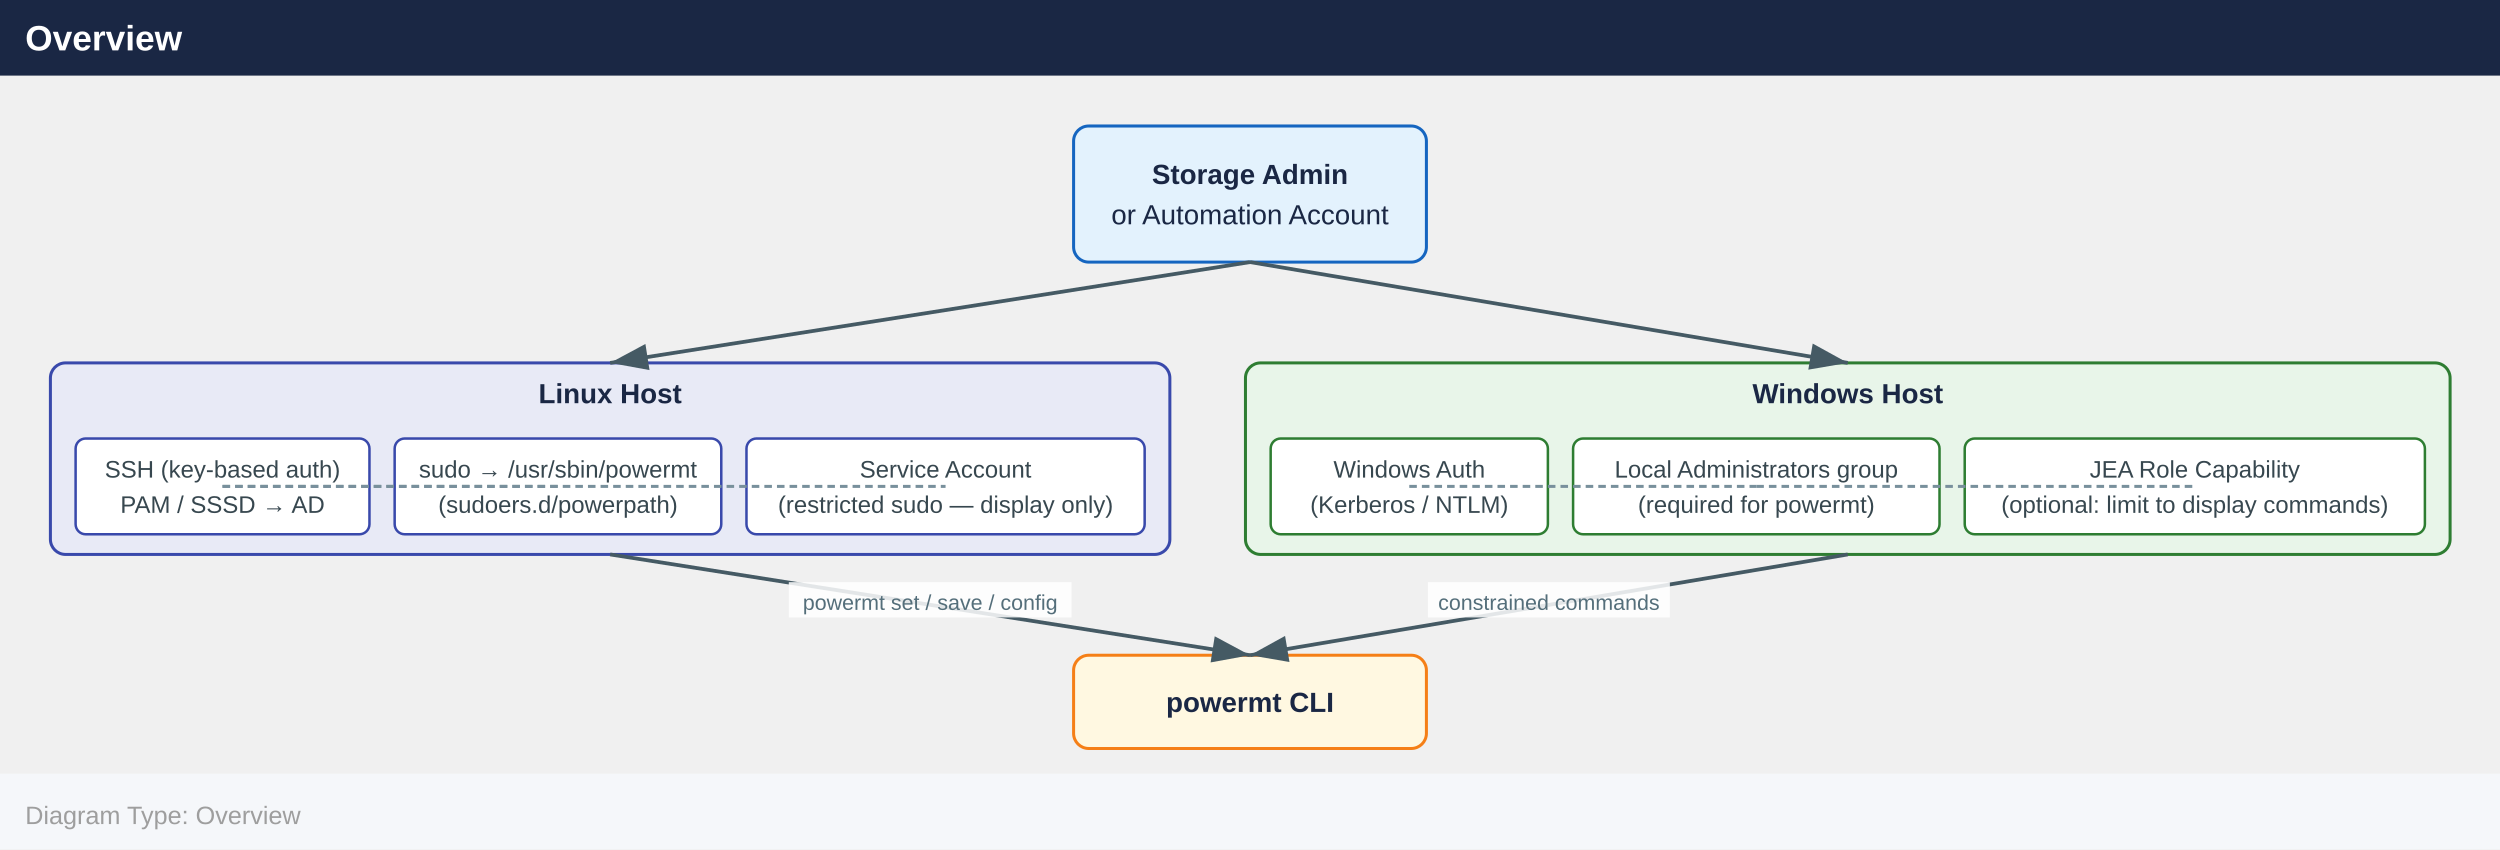
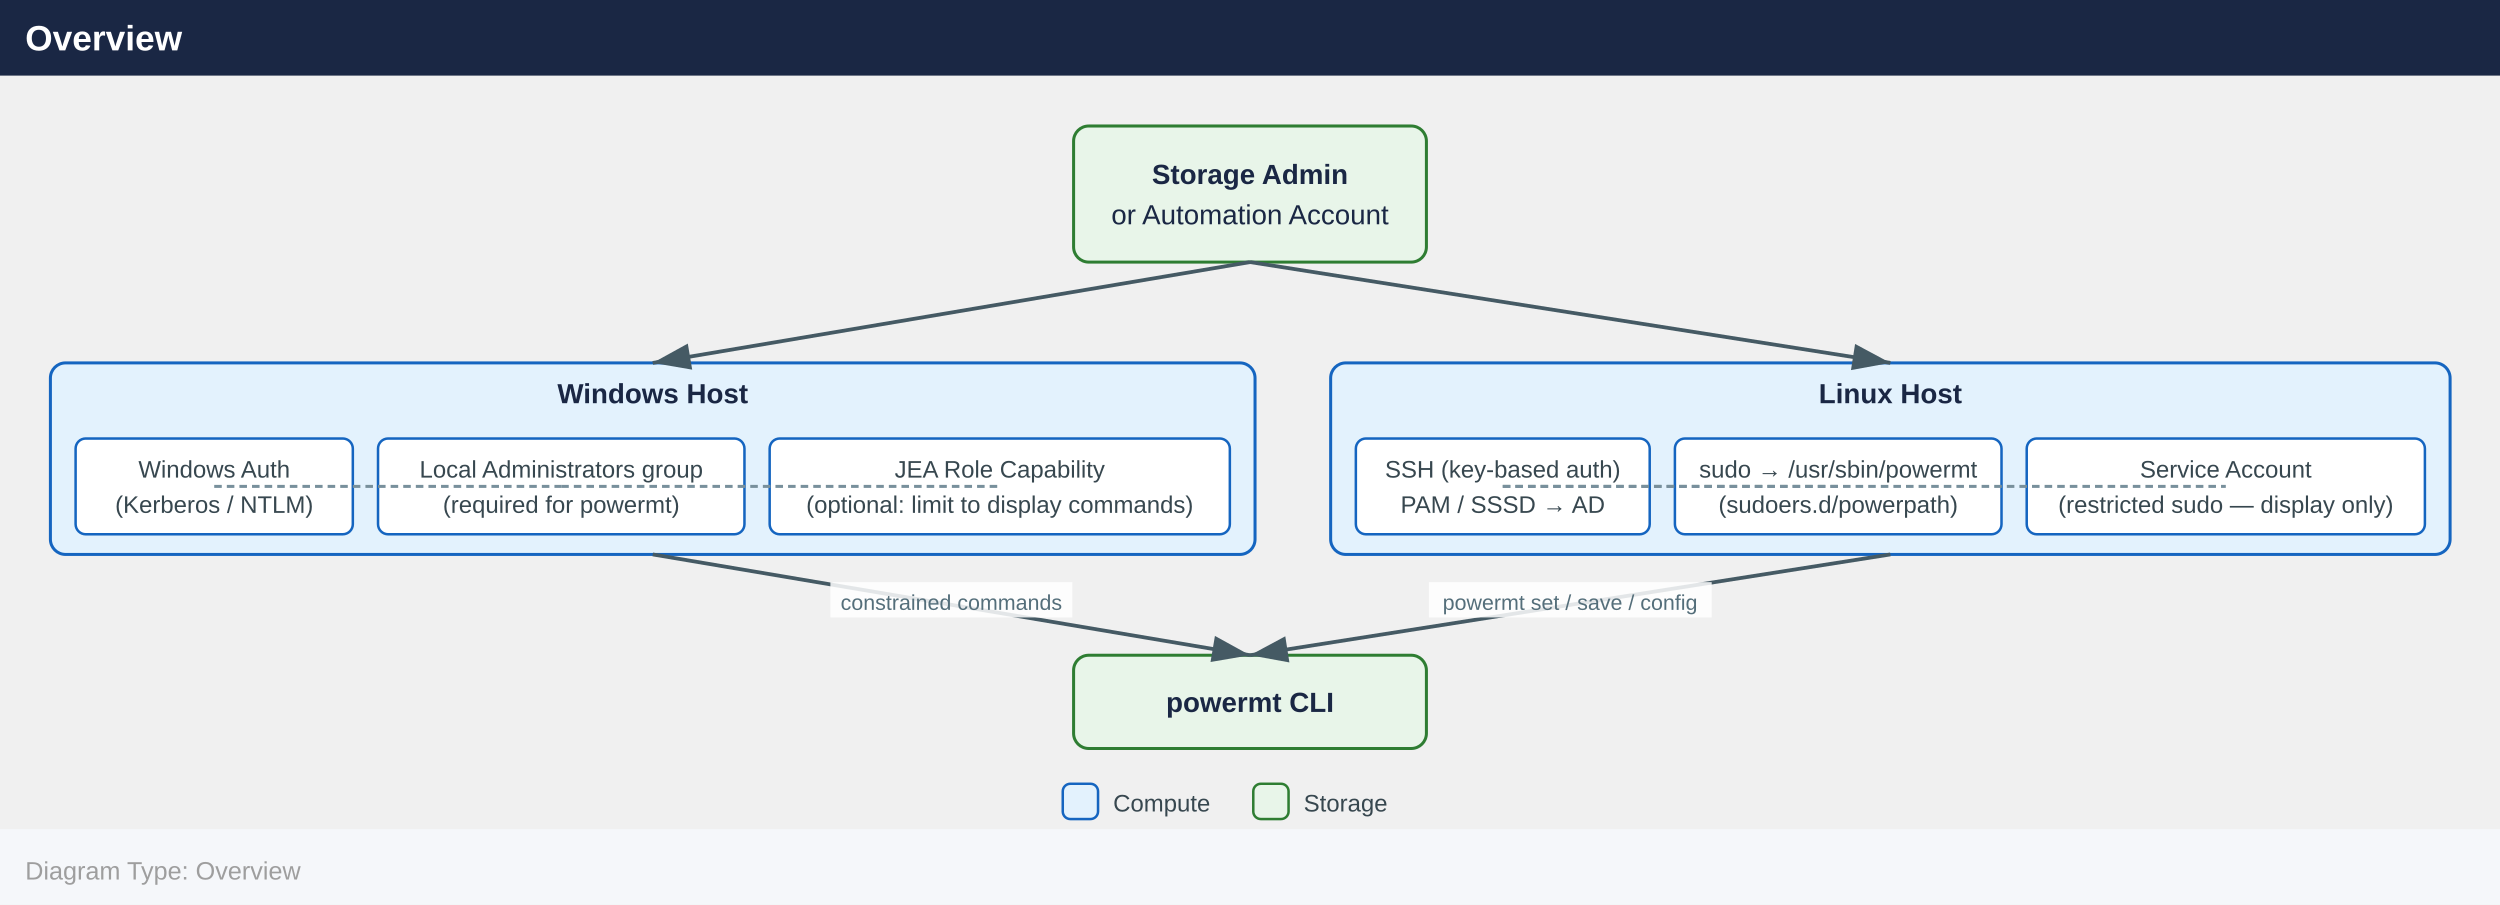
- <svg xmlns="http://www.w3.org/2000/svg" width="992" height="337" viewBox="0 0 992 337">
+ <svg xmlns="http://www.w3.org/2000/svg" width="992" height="359" viewBox="0 0 992 359">
  <defs>
    <marker id="arrowhead" markerWidth="10" markerHeight="7" refX="10" refY="3.5" orient="auto">
      <polygon points="0 0, 10 3.5, 0 7" fill="#455a64" />
    </marker>
  </defs>
  <rect x="0" y="0" width="992" height="30" fill="#1a2744" />
  <text x="10" y="20" font-family="Arial,Helvetica,sans-serif" font-size="14" font-weight="bold" fill="#ffffff">Overview</text>
-   <rect x="426.0" y="50.0" width="140.0" height="54.0" rx="6" fill="#e3f2fd" stroke="#1565c0" stroke-width="1.2" />
+   <rect x="426.0" y="50.0" width="140.0" height="54.0" rx="6" fill="#e8f5e9" stroke="#2e7d32" stroke-width="1.2" />
  <text x="496.0" y="73.0" text-anchor="middle" font-family="Arial,Helvetica,sans-serif" font-size="11" font-weight="700" fill="#1a2744">Storage Admin</text>
  <text x="496.0" y="89.0" text-anchor="middle" font-family="Arial,Helvetica,sans-serif" font-size="11" font-weight="400" fill="#1a2744">or Automation Account</text>
-   <rect x="20.0" y="144.0" width="444.2" height="76.0" rx="6" fill="#e8eaf6" stroke="#3949ab" stroke-width="1.2" />
-   <text x="242.1" y="160.0" text-anchor="middle" font-family="Arial,Helvetica,sans-serif" font-size="11" font-weight="700" fill="#1a2744">Linux Host</text>
-   <rect x="30.0" y="174.0" width="116.6" height="38.0" rx="4" fill="#ffffff" stroke="#3949ab" stroke-width="1" />
-   <text x="88.3" y="189.5" text-anchor="middle" font-family="Arial,Helvetica,sans-serif" font-size="9.5" fill="#37474f">SSH (key-based auth)</text>
-   <text x="88.3" y="203.5" text-anchor="middle" font-family="Arial,Helvetica,sans-serif" font-size="9.5" fill="#37474f">PAM / SSSD → AD</text>
-   <rect x="156.6" y="174.0" width="129.6" height="38.0" rx="4" fill="#ffffff" stroke="#3949ab" stroke-width="1" />
-   <text x="221.4" y="189.5" text-anchor="middle" font-family="Arial,Helvetica,sans-serif" font-size="9.5" fill="#37474f">sudo → /usr/sbin/powermt</text>
-   <text x="221.4" y="203.5" text-anchor="middle" font-family="Arial,Helvetica,sans-serif" font-size="9.5" fill="#37474f">(sudoers.d/powerpath)</text>
-   <rect x="296.2" y="174.0" width="158.0" height="38.0" rx="4" fill="#ffffff" stroke="#3949ab" stroke-width="1" />
-   <text x="375.2" y="189.5" text-anchor="middle" font-family="Arial,Helvetica,sans-serif" font-size="9.5" fill="#37474f">Service Account</text>
-   <text x="375.2" y="203.5" text-anchor="middle" font-family="Arial,Helvetica,sans-serif" font-size="9.5" fill="#37474f">(restricted sudo — display only)</text>
-   <rect x="494.2" y="144.0" width="478.0" height="76.0" rx="6" fill="#e8f5e9" stroke="#2e7d32" stroke-width="1.2" />
-   <text x="733.2" y="160.0" text-anchor="middle" font-family="Arial,Helvetica,sans-serif" font-size="11" font-weight="700" fill="#1a2744">Windows Host</text>
-   <rect x="504.2" y="174.0" width="110.0" height="38.0" rx="4" fill="#ffffff" stroke="#2e7d32" stroke-width="1" />
-   <text x="559.2" y="189.5" text-anchor="middle" font-family="Arial,Helvetica,sans-serif" font-size="9.5" fill="#37474f">Windows Auth</text>
-   <text x="559.2" y="203.5" text-anchor="middle" font-family="Arial,Helvetica,sans-serif" font-size="9.5" fill="#37474f">(Kerberos / NTLM)</text>
-   <rect x="624.2" y="174.0" width="145.4" height="38.0" rx="4" fill="#ffffff" stroke="#2e7d32" stroke-width="1" />
-   <text x="696.9" y="189.5" text-anchor="middle" font-family="Arial,Helvetica,sans-serif" font-size="9.5" fill="#37474f">Local Administrators group</text>
-   <text x="696.9" y="203.5" text-anchor="middle" font-family="Arial,Helvetica,sans-serif" font-size="9.5" fill="#37474f">(required for powermt)</text>
-   <rect x="779.6" y="174.0" width="182.6" height="38.0" rx="4" fill="#ffffff" stroke="#2e7d32" stroke-width="1" />
-   <text x="870.9" y="189.5" text-anchor="middle" font-family="Arial,Helvetica,sans-serif" font-size="9.5" fill="#37474f">JEA Role Capability</text>
-   <text x="870.9" y="203.5" text-anchor="middle" font-family="Arial,Helvetica,sans-serif" font-size="9.5" fill="#37474f">(optional: limit to display commands)</text>
-   <rect x="426.0" y="260.0" width="140.0" height="37.0" rx="6" fill="#fff8e1" stroke="#f57f17" stroke-width="1.2" />
+   <rect x="20.0" y="144.0" width="478.0" height="76.0" rx="6" fill="#e3f2fd" stroke="#1565c0" stroke-width="1.2" />
+   <text x="259.0" y="160.0" text-anchor="middle" font-family="Arial,Helvetica,sans-serif" font-size="11" font-weight="700" fill="#1a2744">Windows Host</text>
+   <rect x="30.0" y="174.0" width="110.0" height="38.0" rx="4" fill="#ffffff" stroke="#1565c0" stroke-width="1" />
+   <text x="85.0" y="189.5" text-anchor="middle" font-family="Arial,Helvetica,sans-serif" font-size="9.5" fill="#37474f">Windows Auth</text>
+   <text x="85.0" y="203.5" text-anchor="middle" font-family="Arial,Helvetica,sans-serif" font-size="9.5" fill="#37474f">(Kerberos / NTLM)</text>
+   <rect x="150.0" y="174.0" width="145.4" height="38.0" rx="4" fill="#ffffff" stroke="#1565c0" stroke-width="1" />
+   <text x="222.7" y="189.5" text-anchor="middle" font-family="Arial,Helvetica,sans-serif" font-size="9.5" fill="#37474f">Local Administrators group</text>
+   <text x="222.7" y="203.5" text-anchor="middle" font-family="Arial,Helvetica,sans-serif" font-size="9.5" fill="#37474f">(required for powermt)</text>
+   <rect x="305.4" y="174.0" width="182.6" height="38.0" rx="4" fill="#ffffff" stroke="#1565c0" stroke-width="1" />
+   <text x="396.7" y="189.5" text-anchor="middle" font-family="Arial,Helvetica,sans-serif" font-size="9.5" fill="#37474f">JEA Role Capability</text>
+   <text x="396.7" y="203.5" text-anchor="middle" font-family="Arial,Helvetica,sans-serif" font-size="9.5" fill="#37474f">(optional: limit to display commands)</text>
+   <rect x="528.0" y="144.0" width="444.2" height="76.0" rx="6" fill="#e3f2fd" stroke="#1565c0" stroke-width="1.2" />
+   <text x="750.1" y="160.0" text-anchor="middle" font-family="Arial,Helvetica,sans-serif" font-size="11" font-weight="700" fill="#1a2744">Linux Host</text>
+   <rect x="538.0" y="174.0" width="116.6" height="38.0" rx="4" fill="#ffffff" stroke="#1565c0" stroke-width="1" />
+   <text x="596.3" y="189.5" text-anchor="middle" font-family="Arial,Helvetica,sans-serif" font-size="9.5" fill="#37474f">SSH (key-based auth)</text>
+   <text x="596.3" y="203.5" text-anchor="middle" font-family="Arial,Helvetica,sans-serif" font-size="9.5" fill="#37474f">PAM / SSSD → AD</text>
+   <rect x="664.6" y="174.0" width="129.6" height="38.0" rx="4" fill="#ffffff" stroke="#1565c0" stroke-width="1" />
+   <text x="729.4" y="189.5" text-anchor="middle" font-family="Arial,Helvetica,sans-serif" font-size="9.5" fill="#37474f">sudo → /usr/sbin/powermt</text>
+   <text x="729.4" y="203.5" text-anchor="middle" font-family="Arial,Helvetica,sans-serif" font-size="9.5" fill="#37474f">(sudoers.d/powerpath)</text>
+   <rect x="804.2" y="174.0" width="158.0" height="38.0" rx="4" fill="#ffffff" stroke="#1565c0" stroke-width="1" />
+   <text x="883.2" y="189.5" text-anchor="middle" font-family="Arial,Helvetica,sans-serif" font-size="9.5" fill="#37474f">Service Account</text>
+   <text x="883.2" y="203.5" text-anchor="middle" font-family="Arial,Helvetica,sans-serif" font-size="9.5" fill="#37474f">(restricted sudo — display only)</text>
+   <rect x="426.0" y="260.0" width="140.0" height="37.0" rx="6" fill="#e8f5e9" stroke="#2e7d32" stroke-width="1.2" />
  <text x="496.0" y="282.5" text-anchor="middle" font-family="Arial,Helvetica,sans-serif" font-size="11" font-weight="700" fill="#1a2744">powermt CLI</text>
-   <line x1="496.0" y1="104.0" x2="733.2" y2="144.0" stroke="#455a64" stroke-width="1.5" marker-end="url(#arrowhead)" />
-   <line x1="496.0" y1="104.0" x2="242.1" y2="144.0" stroke="#455a64" stroke-width="1.5" marker-end="url(#arrowhead)" />
-   <line x1="242.1" y1="220.0" x2="496.0" y2="260.0" stroke="#455a64" stroke-width="1.5" marker-end="url(#arrowhead)" />
-   <rect x="313.0" y="231.0" width="112.2" height="14" fill="#ffffff" opacity="0.85" />
-   <text x="369.1" y="242.0" text-anchor="middle" font-family="Arial,Helvetica,sans-serif" font-size="8.5" fill="#546e7a">powermt set / save / config</text>
-   <line x1="733.2" y1="220.0" x2="496.0" y2="260.0" stroke="#455a64" stroke-width="1.5" marker-end="url(#arrowhead)" />
-   <rect x="566.6" y="231.0" width="96.0" height="14" fill="#ffffff" opacity="0.85" />
-   <text x="614.6" y="242.0" text-anchor="middle" font-family="Arial,Helvetica,sans-serif" font-size="8.5" fill="#546e7a">constrained commands</text>
-   <line x1="88.3" y1="193.0" x2="221.4" y2="193.0" stroke="#78909c" stroke-width="1.2" stroke-dasharray="3,2" />
-   <line x1="88.3" y1="193.0" x2="375.2" y2="193.0" stroke="#78909c" stroke-width="1.2" stroke-dasharray="3,2" />
-   <line x1="559.2" y1="193.0" x2="696.9" y2="193.0" stroke="#78909c" stroke-width="1.2" stroke-dasharray="3,2" />
-   <line x1="696.9" y1="193.0" x2="870.9" y2="193.0" stroke="#78909c" stroke-width="1.2" stroke-dasharray="3,2" />
-   <rect x="0" y="307.0" width="992" height="30" fill="#f5f7fa" />
-   <text x="10" y="327.0" font-family="Arial,Helvetica,sans-serif" font-size="10" fill="#9e9e9e">Diagram Type: Overview</text>
+   <line x1="496.0" y1="104.0" x2="259.0" y2="144.0" stroke="#455a64" stroke-width="1.5" marker-end="url(#arrowhead)" />
+   <line x1="496.0" y1="104.0" x2="750.1" y2="144.0" stroke="#455a64" stroke-width="1.5" marker-end="url(#arrowhead)" />
+   <line x1="259.0" y1="220.0" x2="496.0" y2="260.0" stroke="#455a64" stroke-width="1.5" marker-end="url(#arrowhead)" />
+   <rect x="329.5" y="231.0" width="96.0" height="14" fill="#ffffff" opacity="0.85" />
+   <text x="377.5" y="242.0" text-anchor="middle" font-family="Arial,Helvetica,sans-serif" font-size="8.5" fill="#546e7a">constrained commands</text>
+   <line x1="750.1" y1="220.0" x2="496.0" y2="260.0" stroke="#455a64" stroke-width="1.5" marker-end="url(#arrowhead)" />
+   <rect x="567.0" y="231.0" width="112.2" height="14" fill="#ffffff" opacity="0.85" />
+   <text x="623.0" y="242.0" text-anchor="middle" font-family="Arial,Helvetica,sans-serif" font-size="8.5" fill="#546e7a">powermt set / save / config</text>
+   <line x1="596.3" y1="193.0" x2="729.4" y2="193.0" stroke="#78909c" stroke-width="1.2" stroke-dasharray="3,2" />
+   <line x1="596.3" y1="193.0" x2="883.2" y2="193.0" stroke="#78909c" stroke-width="1.2" stroke-dasharray="3,2" />
+   <line x1="85.0" y1="193.0" x2="222.7" y2="193.0" stroke="#78909c" stroke-width="1.2" stroke-dasharray="3,2" />
+   <line x1="222.7" y1="193.0" x2="396.7" y2="193.0" stroke="#78909c" stroke-width="1.2" stroke-dasharray="3,2" />
+   <rect x="421.7" y="311.0" width="14" height="14" rx="3" fill="#e3f2fd" stroke="#1565c0" stroke-width="1" />
+   <text x="441.7" y="322.0" font-family="Arial,Helvetica,sans-serif" font-size="9.5" fill="#37474f">Compute</text>
+   <rect x="497.3" y="311.0" width="14" height="14" rx="3" fill="#e8f5e9" stroke="#2e7d32" stroke-width="1" />
+   <text x="517.3" y="322.0" font-family="Arial,Helvetica,sans-serif" font-size="9.5" fill="#37474f">Storage</text>
+   <rect x="0" y="329.0" width="992" height="30" fill="#f5f7fa" />
+   <text x="10" y="349.0" font-family="Arial,Helvetica,sans-serif" font-size="10" fill="#9e9e9e">Diagram Type: Overview</text>
</svg>
